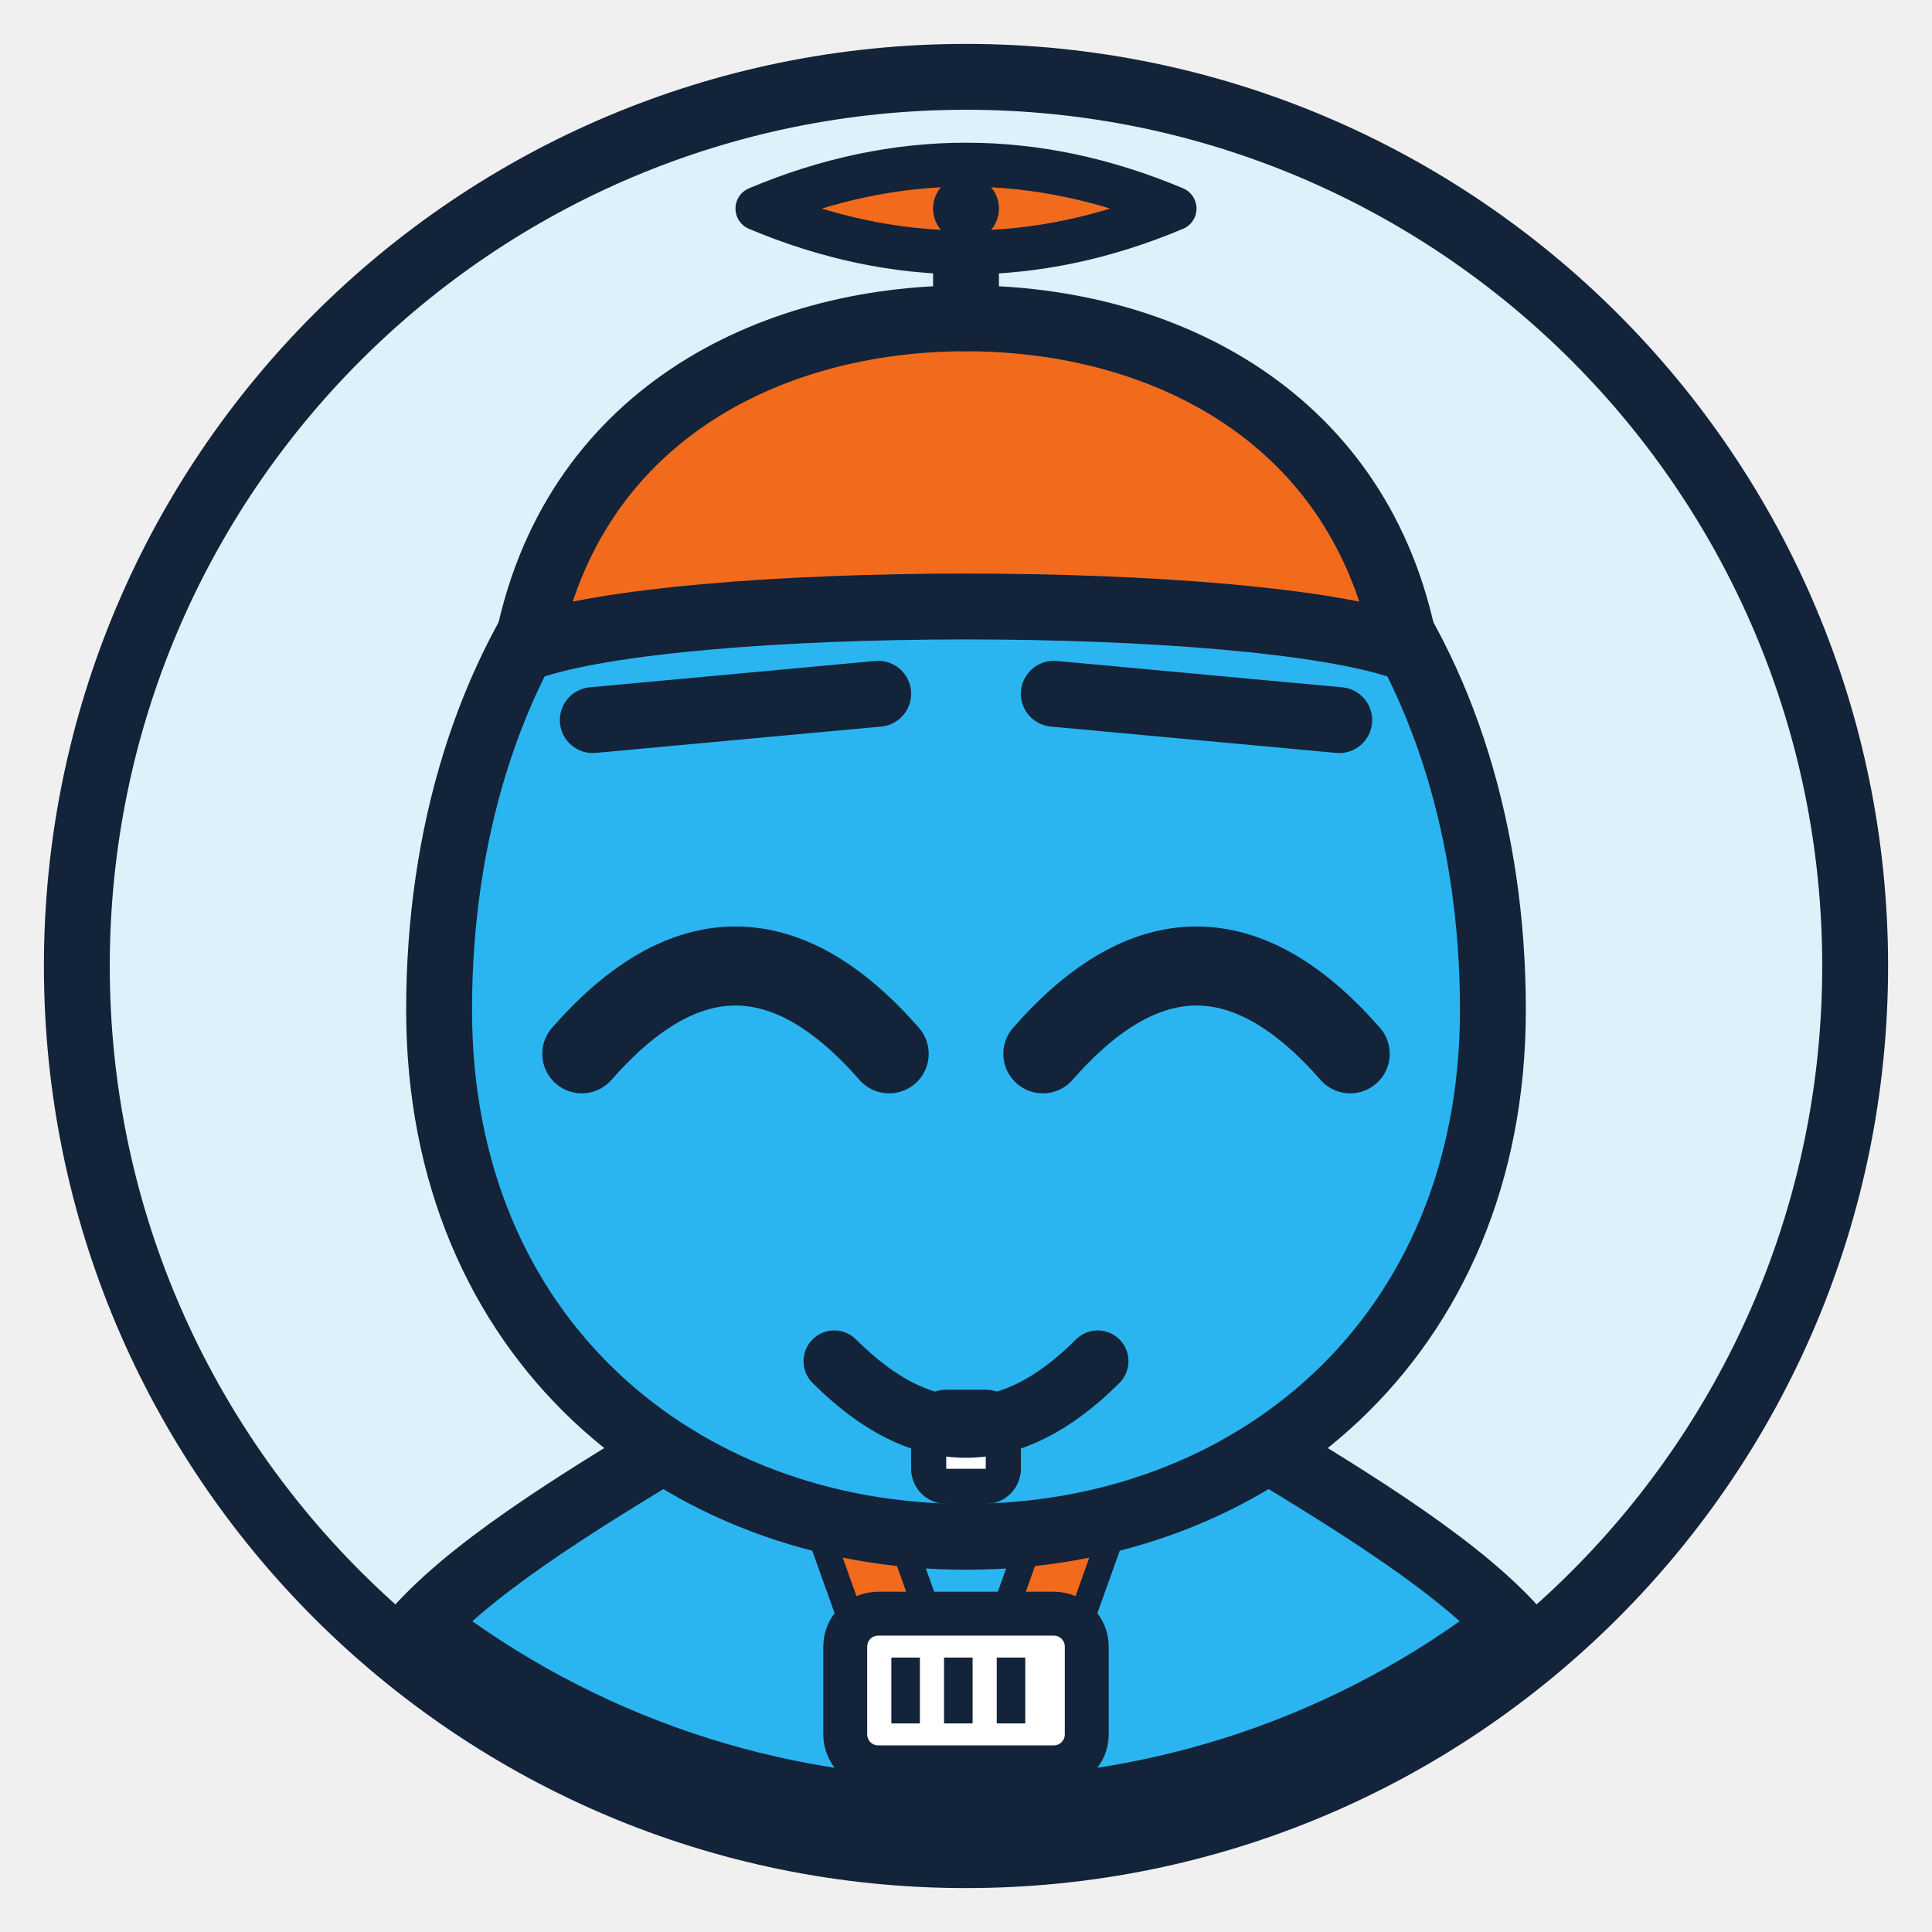
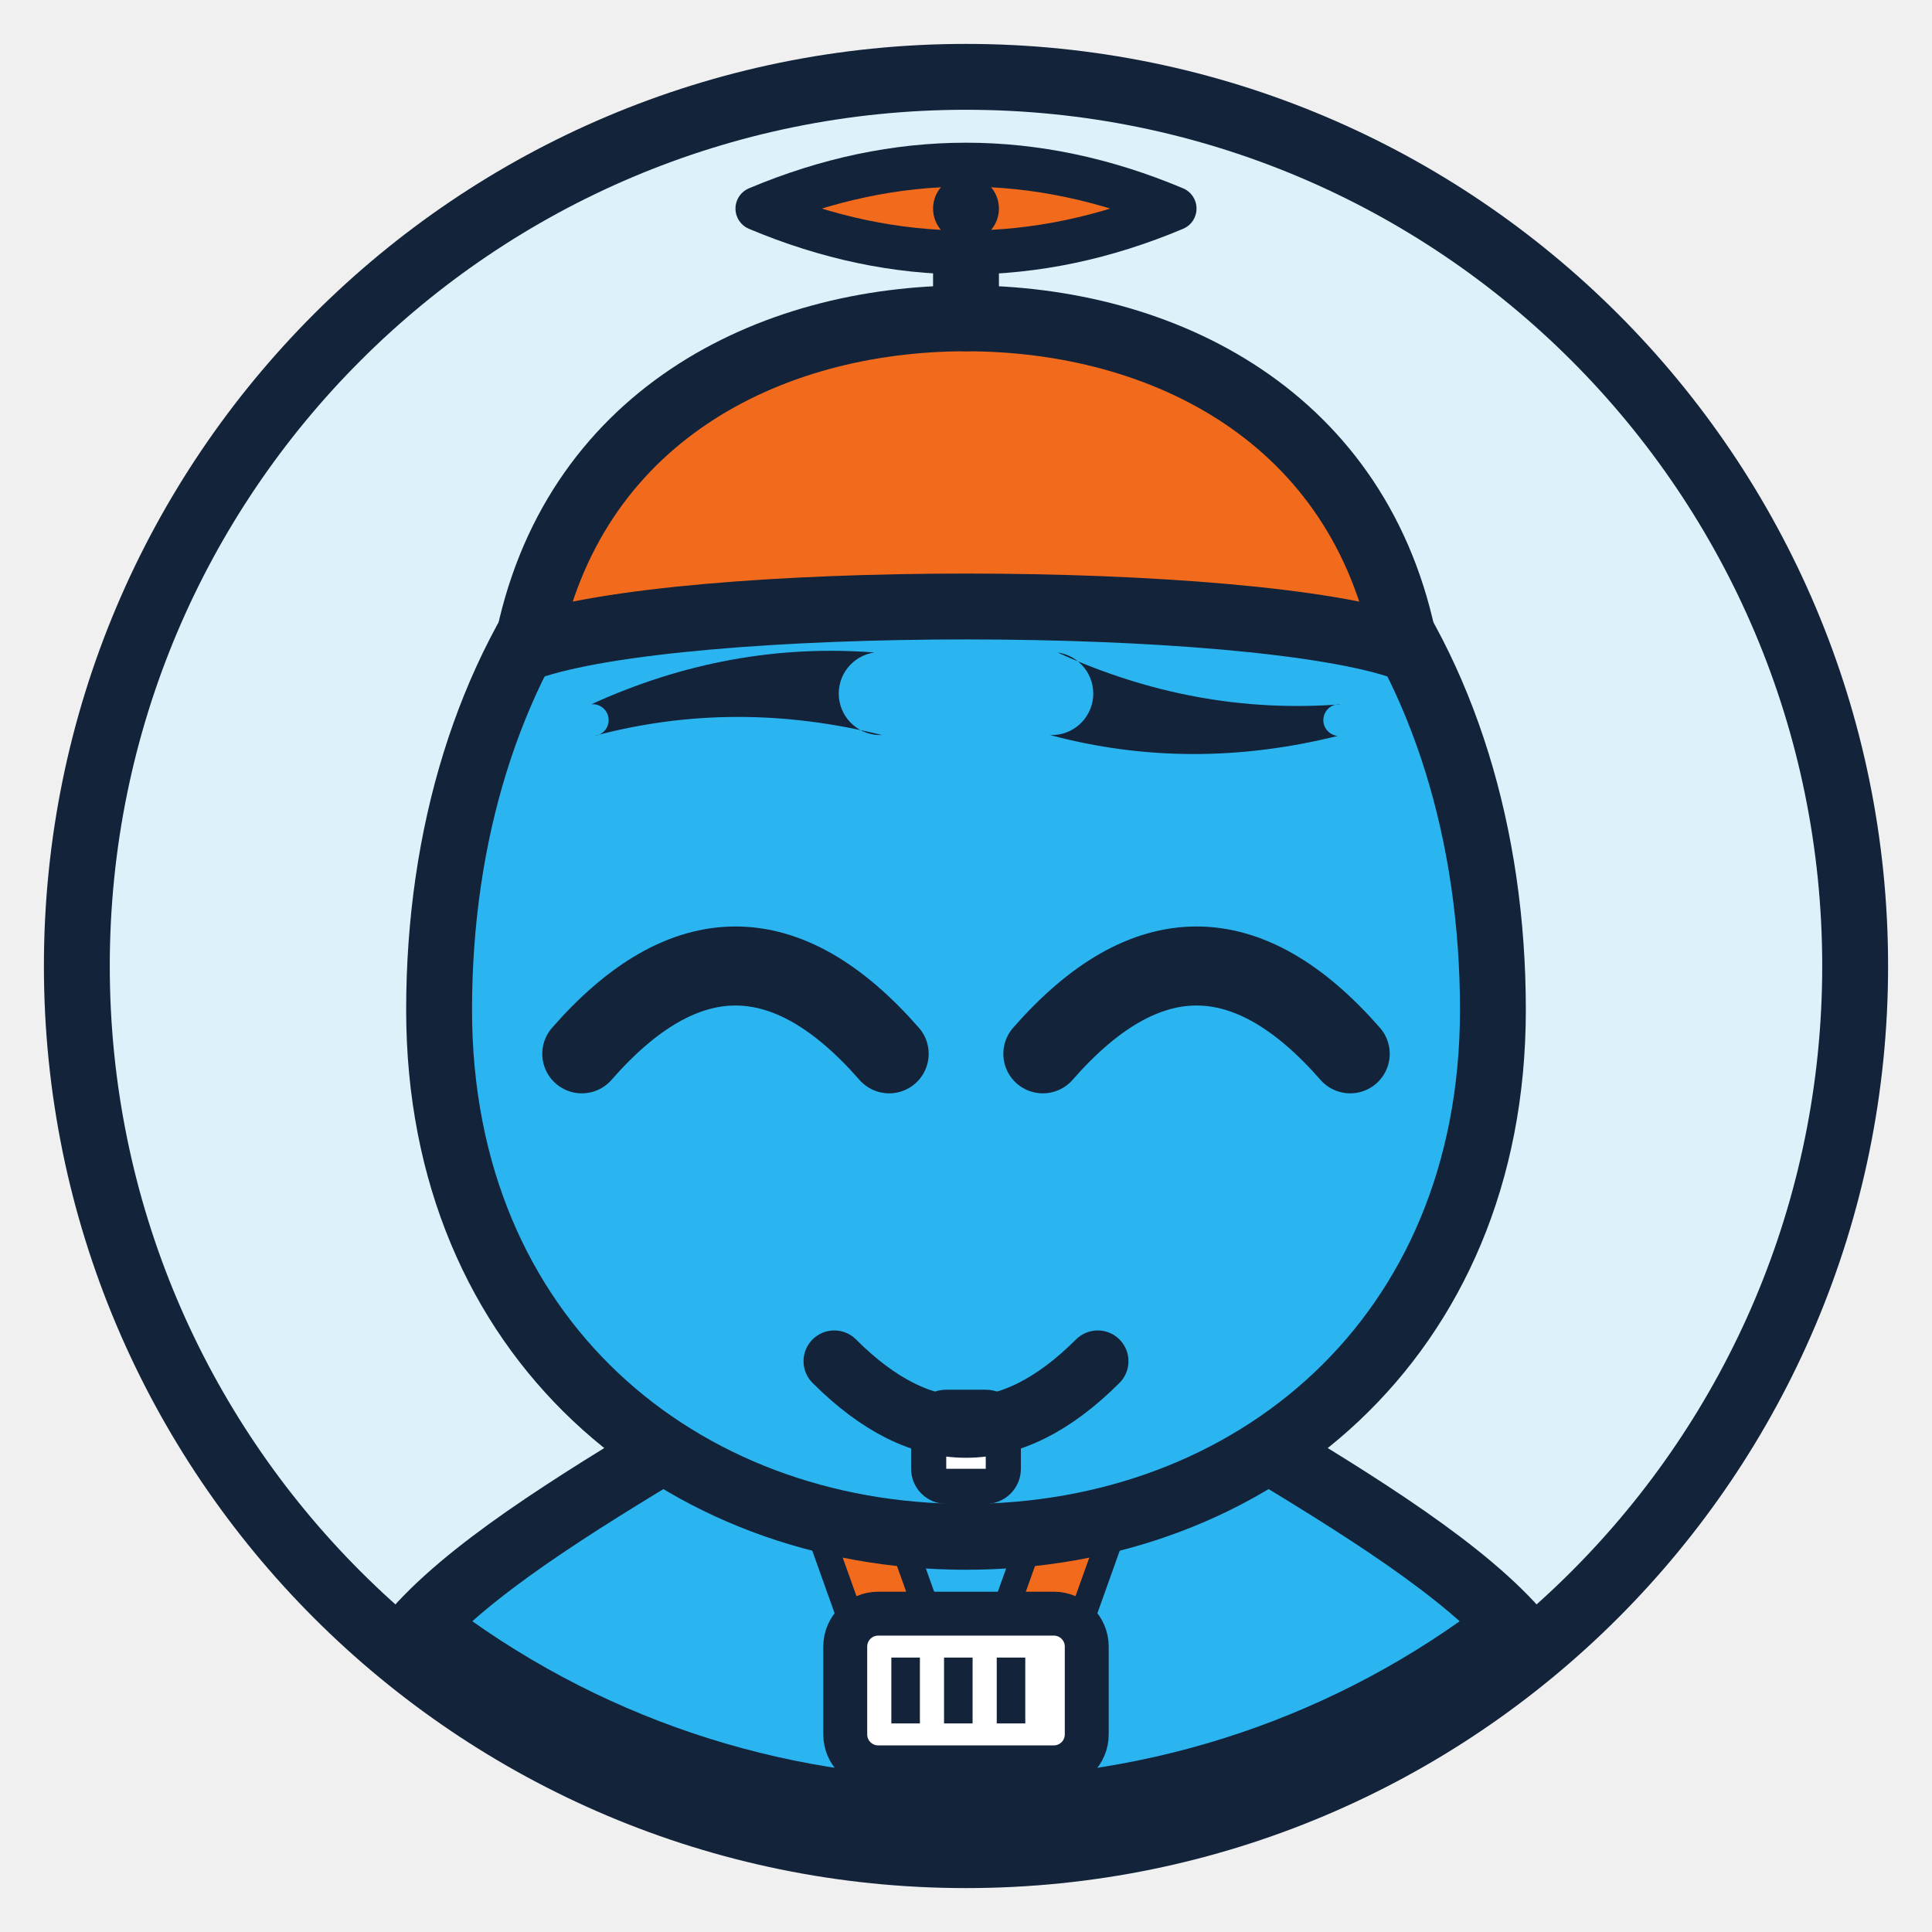
<svg xmlns="http://www.w3.org/2000/svg" viewBox="0 0 88 88" width="88" height="88" color="#12233A" role="img" aria-label="Shin: pleased">
  <circle class="face-disc" cx="44" cy="44" r="40.5" fill="#DDF1FA" />
  <g class="face-body" transform="translate(0 -2)">
    <path d="M32 67 C27 70 22 73 19.2 76 A40.5 40.5 0 0 0 68.8 76 C66 73 61 70 56 67 Z" fill="#2BB5F0" stroke="currentColor" stroke-width="3" stroke-linejoin="round" />
    <path d="M38.5 70 L41 77 M49.5 70 L47 77" stroke="currentColor" stroke-width="4.6" stroke-linecap="round" fill="none" />
    <path d="M38.5 70 L41 77 M49.5 70 L47 77" stroke="#F26B1D" stroke-width="2.2" stroke-linecap="round" fill="none" />
    <rect x="38.5" y="75.5" width="11" height="7" rx="1.5" fill="#FFFFFF" stroke="currentColor" stroke-width="2" />
    <path d="M40.6 77.5 h1.3 v3 h-1.3 Z M43 77.5 h1.3 v3 h-1.3 Z M45.4 77.5 h1.3 v3 h-1.3 Z" fill="#12233A" />
  </g>
  <g class="face-head">
    <path class="face-skull" d="M44 17 C59 17 68 30 68 46 C68 61 57 70 44 70 C31 70 20 61 20 46 C20 30 29 17 44 17 Z" fill="#2BB5F0" stroke="currentColor" stroke-width="3" />
    <g class="face-hat">
      <path d="M24 29.5 C26 19 35 14.5 44 14.5 C53 14.5 62 19 64 29.5 C57 27 31 27 24 29.5 Z" fill="#F26B1D" stroke="currentColor" stroke-width="3" stroke-linejoin="round" />
      <path d="M44 14.5 L44 10.5" stroke="currentColor" stroke-width="3" stroke-linecap="round" />
      <g>
        <path d="M34.5 9.5 Q44 5.5 53.5 9.5 Q44 13.5 34.5 9.5 Z" fill="#F26B1D" stroke="currentColor" stroke-width="2" stroke-linejoin="round" />
        <circle cx="44" cy="9.5" r="1.5" fill="#12233A" />
      </g>
    </g>
    <g class="face-brows">
-       <path d="M27 32.8 L40 31.6 M48 31.6 L61 32.8" stroke="currentColor" stroke-width="3" stroke-linecap="round" fill="none" />
+       <path d="M39.83 29.72 Q33.22 29.21 26.93 32.08 A0.72 0.72 0 0 1 27.07 33.52 Q33.46 31.81 40.17 33.48 A1.89 1.89 0 0 1 39.83 29.72 Z M47.83 33.48 Q54.22 35.19 60.93 33.52 A0.72 0.72 0 0 1 61.07 32.08 Q54.46 32.59 48.17 29.72 A1.89 1.89 0 0 1 47.83 33.48 Z" fill="currentColor" />
    </g>
    <g class="face-eyes">
      <path d="M26.5 48 Q33.5 40 40.5 48" stroke="currentColor" stroke-width="3.6" stroke-linecap="round" fill="none" />
      <path d="M47.5 48 Q54.5 40 61.5 48" stroke="currentColor" stroke-width="3.6" stroke-linecap="round" fill="none" />
    </g>
    <g class="face-mouth">
      <rect x="42.3" y="64.10" width="3.4" height="3.6" rx=".8" fill="#FFFFFF" stroke="currentColor" stroke-width="1.6" />
      <path d="M38 62 Q44 68 50 62" stroke="currentColor" stroke-width="2.8" stroke-linecap="round" fill="none" />
    </g>
  </g>
  <g class="face-extras" />
  <circle class="face-ring" cx="44" cy="44" r="40.5" fill="none" stroke="currentColor" stroke-width="3" />
</svg>
